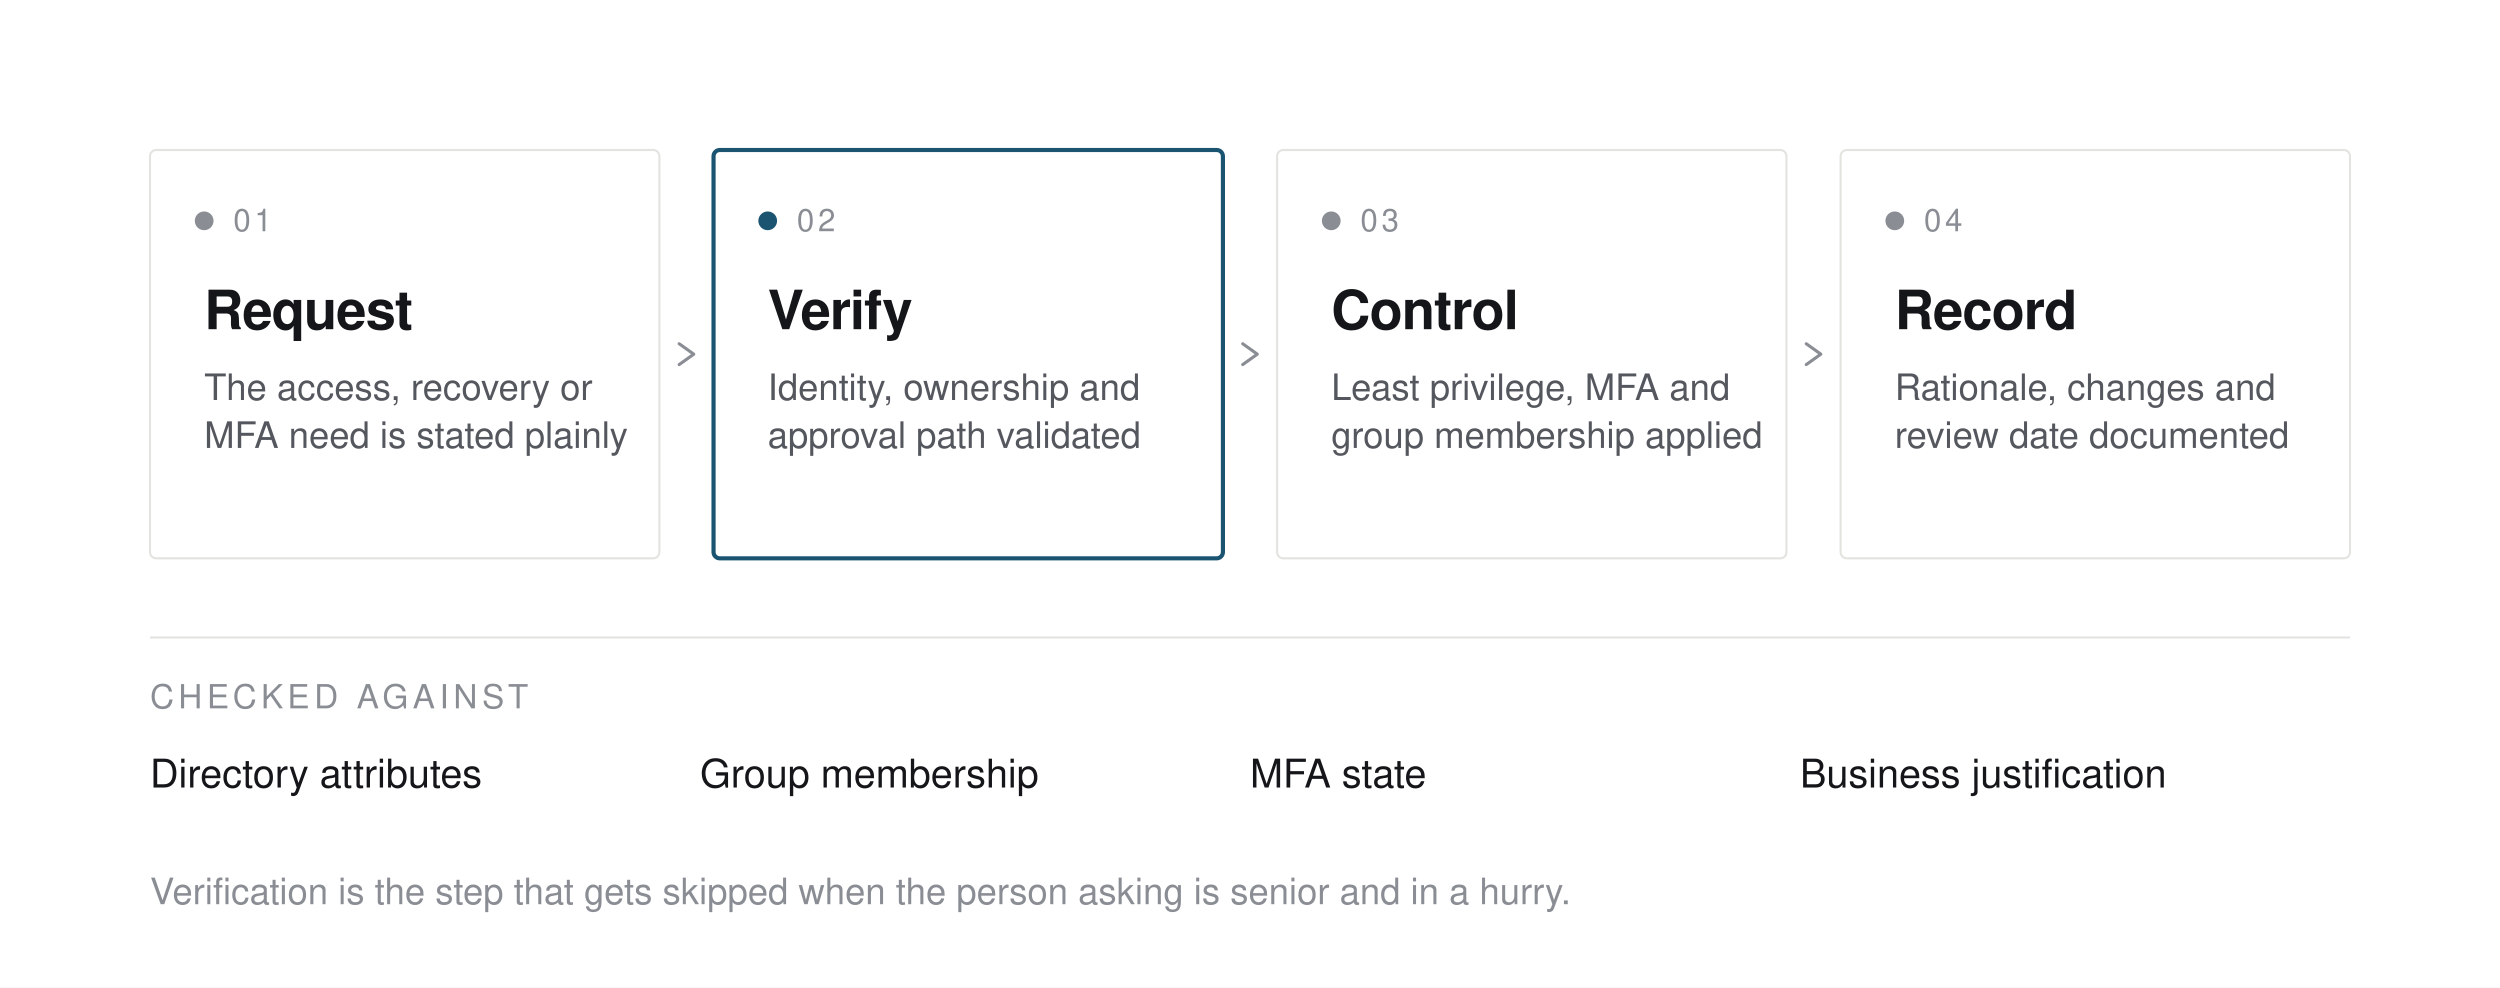
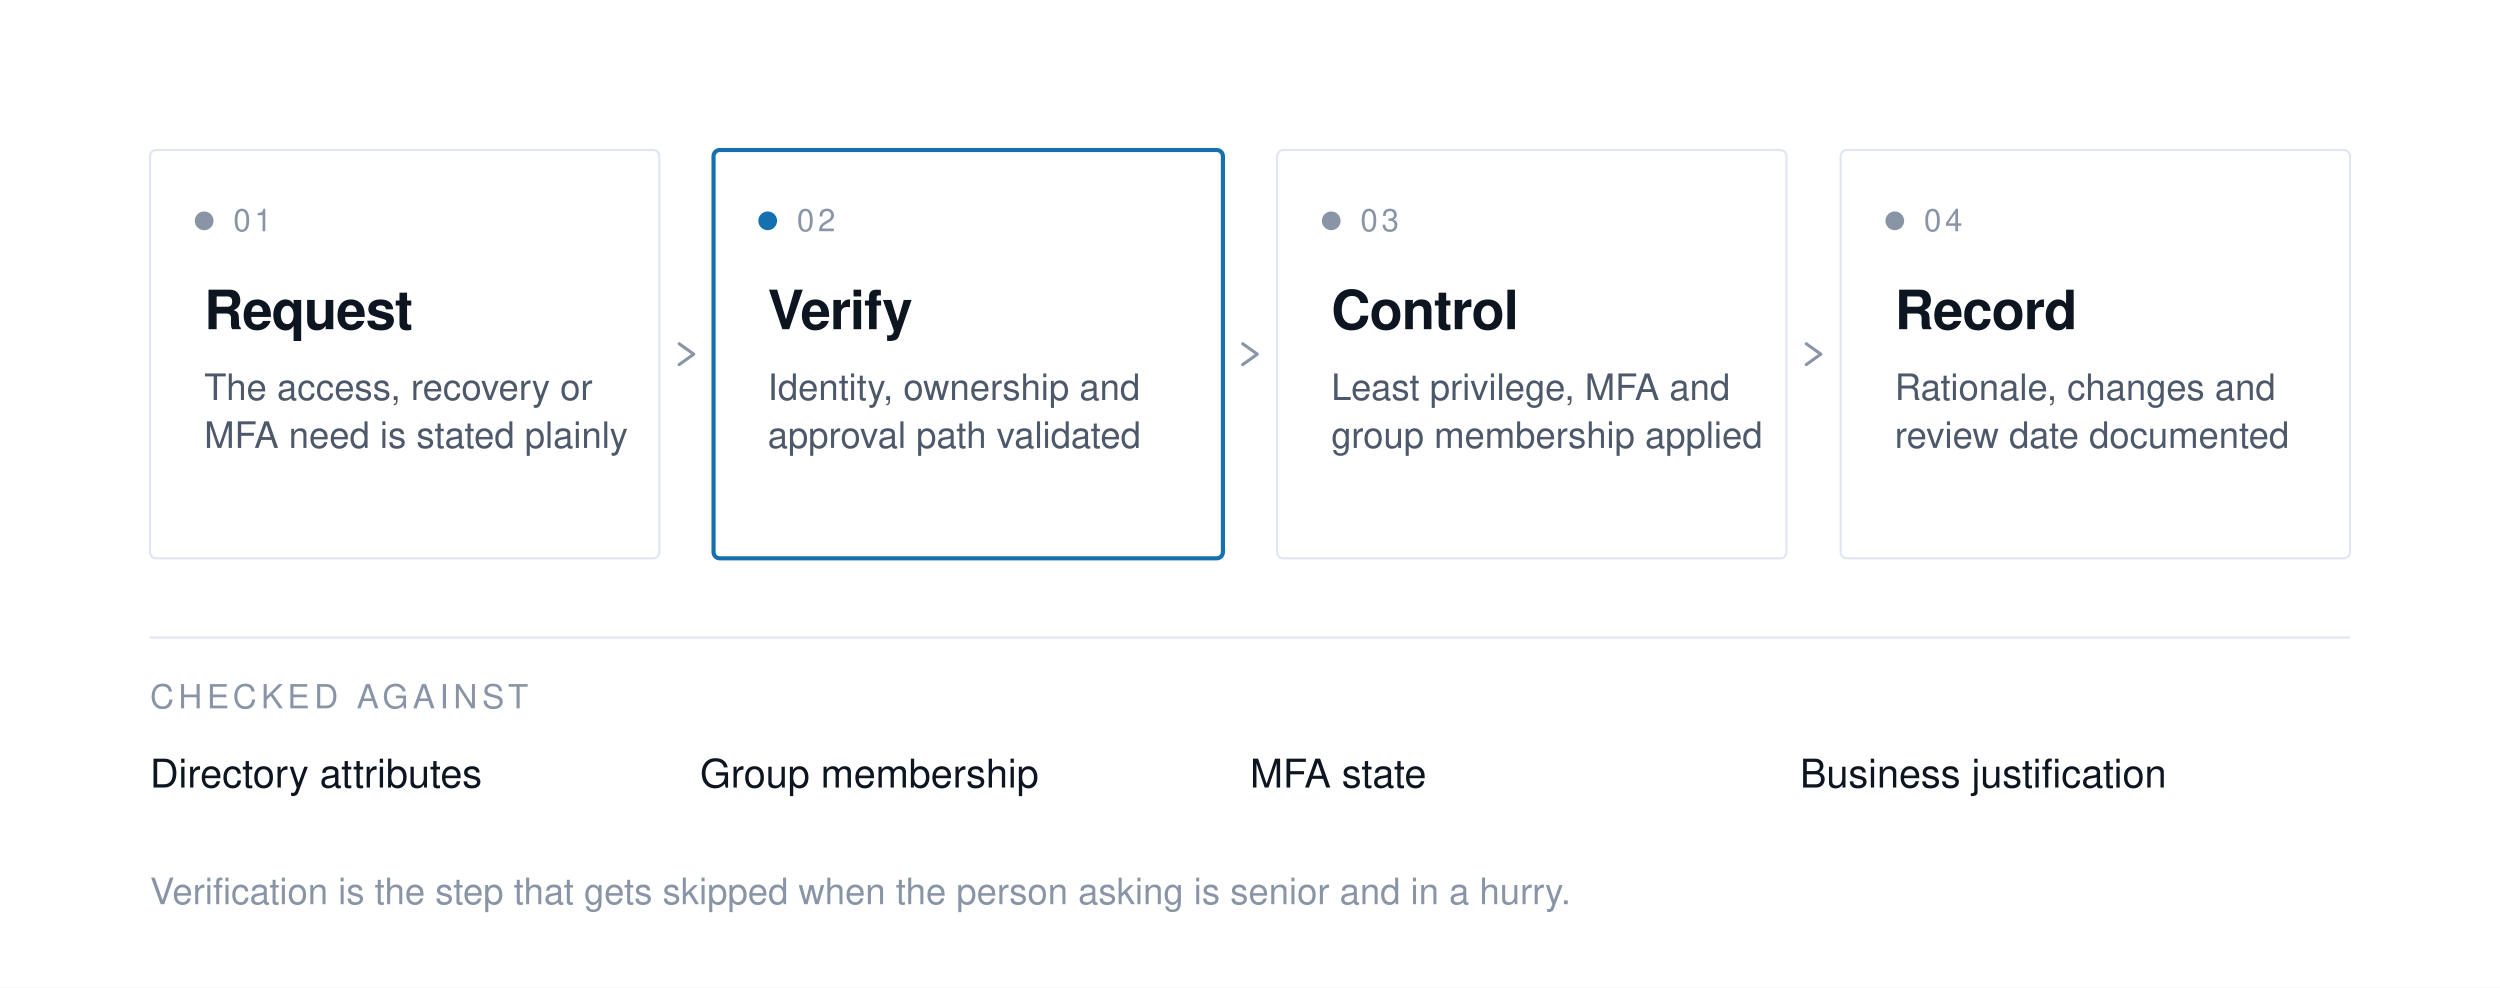
<svg xmlns="http://www.w3.org/2000/svg" viewBox="0 0 1200 474" width="1200" height="474" role="img" aria-label="Access control workflows">
  <rect width="1200" height="474" fill="#ffffff" />
-   <rect x="72.0" y="72" width="244.5" height="196" rx="3" fill="#ffffff" stroke="#e3e3df" stroke-width="1" />
-   <circle cx="98.0" cy="106" r="4.5" fill="#8a8d94" />
-   <text x="112.0" y="111" font-family="'Helvetica Neue',Helvetica,Arial,sans-serif" font-size="15" letter-spacing="1.8" fill="#8a8d94">01</text>
-   <text x="98.0" y="158" font-family="'Helvetica Neue',Helvetica,Arial,sans-serif" font-size="26" font-weight="600" letter-spacing="-0.4" fill="#15161a">Request</text>
-   <text x="98.0" y="192" font-family="'Helvetica Neue',Helvetica,Arial,sans-serif" font-size="17.5" fill="#55575e">The access, recovery or</text>
-   <text x="98.0" y="215" font-family="'Helvetica Neue',Helvetica,Arial,sans-serif" font-size="17.5" fill="#55575e">MFA need is stated plainly</text>
-   <path d="M 326.0 165 l 7 5 l -7 5" fill="none" stroke="#8a8d94" stroke-width="1.5" stroke-linecap="round" stroke-linejoin="round" />
-   <rect x="342.5" y="72" width="244.5" height="196" rx="3" fill="#ffffff" stroke="#1a5471" stroke-width="2" />
-   <circle cx="368.5" cy="106" r="4.5" fill="#1a5471" />
-   <text x="382.5" y="111" font-family="'Helvetica Neue',Helvetica,Arial,sans-serif" font-size="15" letter-spacing="1.8" fill="#8a8d94">02</text>
-   <text x="368.5" y="158" font-family="'Helvetica Neue',Helvetica,Arial,sans-serif" font-size="26" font-weight="600" letter-spacing="-0.4" fill="#15161a">Verify</text>
-   <text x="368.5" y="192" font-family="'Helvetica Neue',Helvetica,Arial,sans-serif" font-size="17.5" fill="#55575e">Identity, ownership and</text>
-   <text x="368.5" y="215" font-family="'Helvetica Neue',Helvetica,Arial,sans-serif" font-size="17.5" fill="#55575e">approval path validated</text>
-   <path d="M 596.5 165 l 7 5 l -7 5" fill="none" stroke="#8a8d94" stroke-width="1.5" stroke-linecap="round" stroke-linejoin="round" />
-   <rect x="613.0" y="72" width="244.5" height="196" rx="3" fill="#ffffff" stroke="#e3e3df" stroke-width="1" />
-   <circle cx="639.0" cy="106" r="4.5" fill="#8a8d94" />
-   <text x="653.0" y="111" font-family="'Helvetica Neue',Helvetica,Arial,sans-serif" font-size="15" letter-spacing="1.8" fill="#8a8d94">03</text>
-   <text x="639.0" y="158" font-family="'Helvetica Neue',Helvetica,Arial,sans-serif" font-size="26" font-weight="600" letter-spacing="-0.4" fill="#15161a">Control</text>
-   <text x="639.0" y="192" font-family="'Helvetica Neue',Helvetica,Arial,sans-serif" font-size="17.5" fill="#55575e">Least privilege, MFA and</text>
-   <text x="639.0" y="215" font-family="'Helvetica Neue',Helvetica,Arial,sans-serif" font-size="17.5" fill="#55575e">group membership applied</text>
-   <path d="M 867.0 165 l 7 5 l -7 5" fill="none" stroke="#8a8d94" stroke-width="1.5" stroke-linecap="round" stroke-linejoin="round" />
-   <rect x="883.5" y="72" width="244.5" height="196" rx="3" fill="#ffffff" stroke="#e3e3df" stroke-width="1" />
-   <circle cx="909.5" cy="106" r="4.5" fill="#8a8d94" />
-   <text x="923.5" y="111" font-family="'Helvetica Neue',Helvetica,Arial,sans-serif" font-size="15" letter-spacing="1.8" fill="#8a8d94">04</text>
-   <text x="909.5" y="158" font-family="'Helvetica Neue',Helvetica,Arial,sans-serif" font-size="26" font-weight="600" letter-spacing="-0.4" fill="#15161a">Record</text>
-   <text x="909.5" y="192" font-family="'Helvetica Neue',Helvetica,Arial,sans-serif" font-size="17.5" fill="#55575e">Rationale, changes and</text>
-   <text x="909.5" y="215" font-family="'Helvetica Neue',Helvetica,Arial,sans-serif" font-size="17.5" fill="#55575e">review date documented</text>
-   <line x1="72" y1="306" x2="1128" y2="306" stroke="#e3e3df" stroke-width="1" />
-   <text x="72" y="340" font-family="'Helvetica Neue',Helvetica,Arial,sans-serif" font-size="16" letter-spacing="2.2" fill="#8a8d94">CHECKED AGAINST</text>
-   <text x="72.0" y="378" font-family="'Helvetica Neue',Helvetica,Arial,sans-serif" font-size="19" fill="#15161a">Directory attributes</text>
-   <text x="336.0" y="378" font-family="'Helvetica Neue',Helvetica,Arial,sans-serif" font-size="19" fill="#15161a">Group membership</text>
-   <text x="600.0" y="378" font-family="'Helvetica Neue',Helvetica,Arial,sans-serif" font-size="19" fill="#15161a">MFA state</text>
-   <text x="864.0" y="378" font-family="'Helvetica Neue',Helvetica,Arial,sans-serif" font-size="19" fill="#15161a">Business justification</text>
-   <text x="72" y="434" font-family="'Helvetica Neue',Helvetica,Arial,sans-serif" font-size="17.5" fill="#8a8d94">Verification is the step that gets skipped when the person asking is senior and in a hurry.</text>
+   <rect x="72.0" y="72" width="244.5" height="196" rx="3" fill="#ffffff" stroke="#dde6f1" stroke-width="1" />
+   <circle cx="98.0" cy="106" r="4.5" fill="#8995a6" />
+   <text x="112.0" y="111" font-family="Poppins,'Helvetica Neue',Helvetica,Arial,sans-serif" font-size="15" letter-spacing="1.8" fill="#8995a6">01</text>
+   <text x="98.0" y="158" font-family="Poppins,'Helvetica Neue',Helvetica,Arial,sans-serif" font-size="26" font-weight="600" letter-spacing="-0.4" fill="#0d1521">Request</text>
+   <text x="98.0" y="192" font-family="Poppins,'Helvetica Neue',Helvetica,Arial,sans-serif" font-size="17.5" fill="#4d596a">The access, recovery or</text>
+   <text x="98.0" y="215" font-family="Poppins,'Helvetica Neue',Helvetica,Arial,sans-serif" font-size="17.5" fill="#4d596a">MFA need is stated plainly</text>
+   <path d="M 326.0 165 l 7 5 l -7 5" fill="none" stroke="#8995a6" stroke-width="1.5" stroke-linecap="round" stroke-linejoin="round" />
+   <rect x="342.5" y="72" width="244.5" height="196" rx="3" fill="#ffffff" stroke="#1470af" stroke-width="2" />
+   <circle cx="368.5" cy="106" r="4.5" fill="#1470af" />
+   <text x="382.5" y="111" font-family="Poppins,'Helvetica Neue',Helvetica,Arial,sans-serif" font-size="15" letter-spacing="1.8" fill="#8995a6">02</text>
+   <text x="368.5" y="158" font-family="Poppins,'Helvetica Neue',Helvetica,Arial,sans-serif" font-size="26" font-weight="600" letter-spacing="-0.4" fill="#0d1521">Verify</text>
+   <text x="368.5" y="192" font-family="Poppins,'Helvetica Neue',Helvetica,Arial,sans-serif" font-size="17.5" fill="#4d596a">Identity, ownership and</text>
+   <text x="368.5" y="215" font-family="Poppins,'Helvetica Neue',Helvetica,Arial,sans-serif" font-size="17.5" fill="#4d596a">approval path validated</text>
+   <path d="M 596.5 165 l 7 5 l -7 5" fill="none" stroke="#8995a6" stroke-width="1.5" stroke-linecap="round" stroke-linejoin="round" />
+   <rect x="613.0" y="72" width="244.5" height="196" rx="3" fill="#ffffff" stroke="#dde6f1" stroke-width="1" />
+   <circle cx="639.0" cy="106" r="4.5" fill="#8995a6" />
+   <text x="653.0" y="111" font-family="Poppins,'Helvetica Neue',Helvetica,Arial,sans-serif" font-size="15" letter-spacing="1.8" fill="#8995a6">03</text>
+   <text x="639.0" y="158" font-family="Poppins,'Helvetica Neue',Helvetica,Arial,sans-serif" font-size="26" font-weight="600" letter-spacing="-0.4" fill="#0d1521">Control</text>
+   <text x="639.0" y="192" font-family="Poppins,'Helvetica Neue',Helvetica,Arial,sans-serif" font-size="17.5" fill="#4d596a">Least privilege, MFA and</text>
+   <text x="639.0" y="215" font-family="Poppins,'Helvetica Neue',Helvetica,Arial,sans-serif" font-size="17.5" fill="#4d596a">group membership applied</text>
+   <path d="M 867.0 165 l 7 5 l -7 5" fill="none" stroke="#8995a6" stroke-width="1.5" stroke-linecap="round" stroke-linejoin="round" />
+   <rect x="883.5" y="72" width="244.5" height="196" rx="3" fill="#ffffff" stroke="#dde6f1" stroke-width="1" />
+   <circle cx="909.5" cy="106" r="4.5" fill="#8995a6" />
+   <text x="923.5" y="111" font-family="Poppins,'Helvetica Neue',Helvetica,Arial,sans-serif" font-size="15" letter-spacing="1.8" fill="#8995a6">04</text>
+   <text x="909.5" y="158" font-family="Poppins,'Helvetica Neue',Helvetica,Arial,sans-serif" font-size="26" font-weight="600" letter-spacing="-0.4" fill="#0d1521">Record</text>
+   <text x="909.5" y="192" font-family="Poppins,'Helvetica Neue',Helvetica,Arial,sans-serif" font-size="17.5" fill="#4d596a">Rationale, changes and</text>
+   <text x="909.5" y="215" font-family="Poppins,'Helvetica Neue',Helvetica,Arial,sans-serif" font-size="17.5" fill="#4d596a">review date documented</text>
+   <line x1="72" y1="306" x2="1128" y2="306" stroke="#dde6f1" stroke-width="1" />
+   <text x="72" y="340" font-family="Poppins,'Helvetica Neue',Helvetica,Arial,sans-serif" font-size="16" letter-spacing="2.2" fill="#8995a6">CHECKED AGAINST</text>
+   <text x="72.0" y="378" font-family="Poppins,'Helvetica Neue',Helvetica,Arial,sans-serif" font-size="19" fill="#0d1521">Directory attributes</text>
+   <text x="336.0" y="378" font-family="Poppins,'Helvetica Neue',Helvetica,Arial,sans-serif" font-size="19" fill="#0d1521">Group membership</text>
+   <text x="600.0" y="378" font-family="Poppins,'Helvetica Neue',Helvetica,Arial,sans-serif" font-size="19" fill="#0d1521">MFA state</text>
+   <text x="864.0" y="378" font-family="Poppins,'Helvetica Neue',Helvetica,Arial,sans-serif" font-size="19" fill="#0d1521">Business justification</text>
+   <text x="72" y="434" font-family="Poppins,'Helvetica Neue',Helvetica,Arial,sans-serif" font-size="17.5" fill="#8995a6">Verification is the step that gets skipped when the person asking is senior and in a hurry.</text>
</svg>
